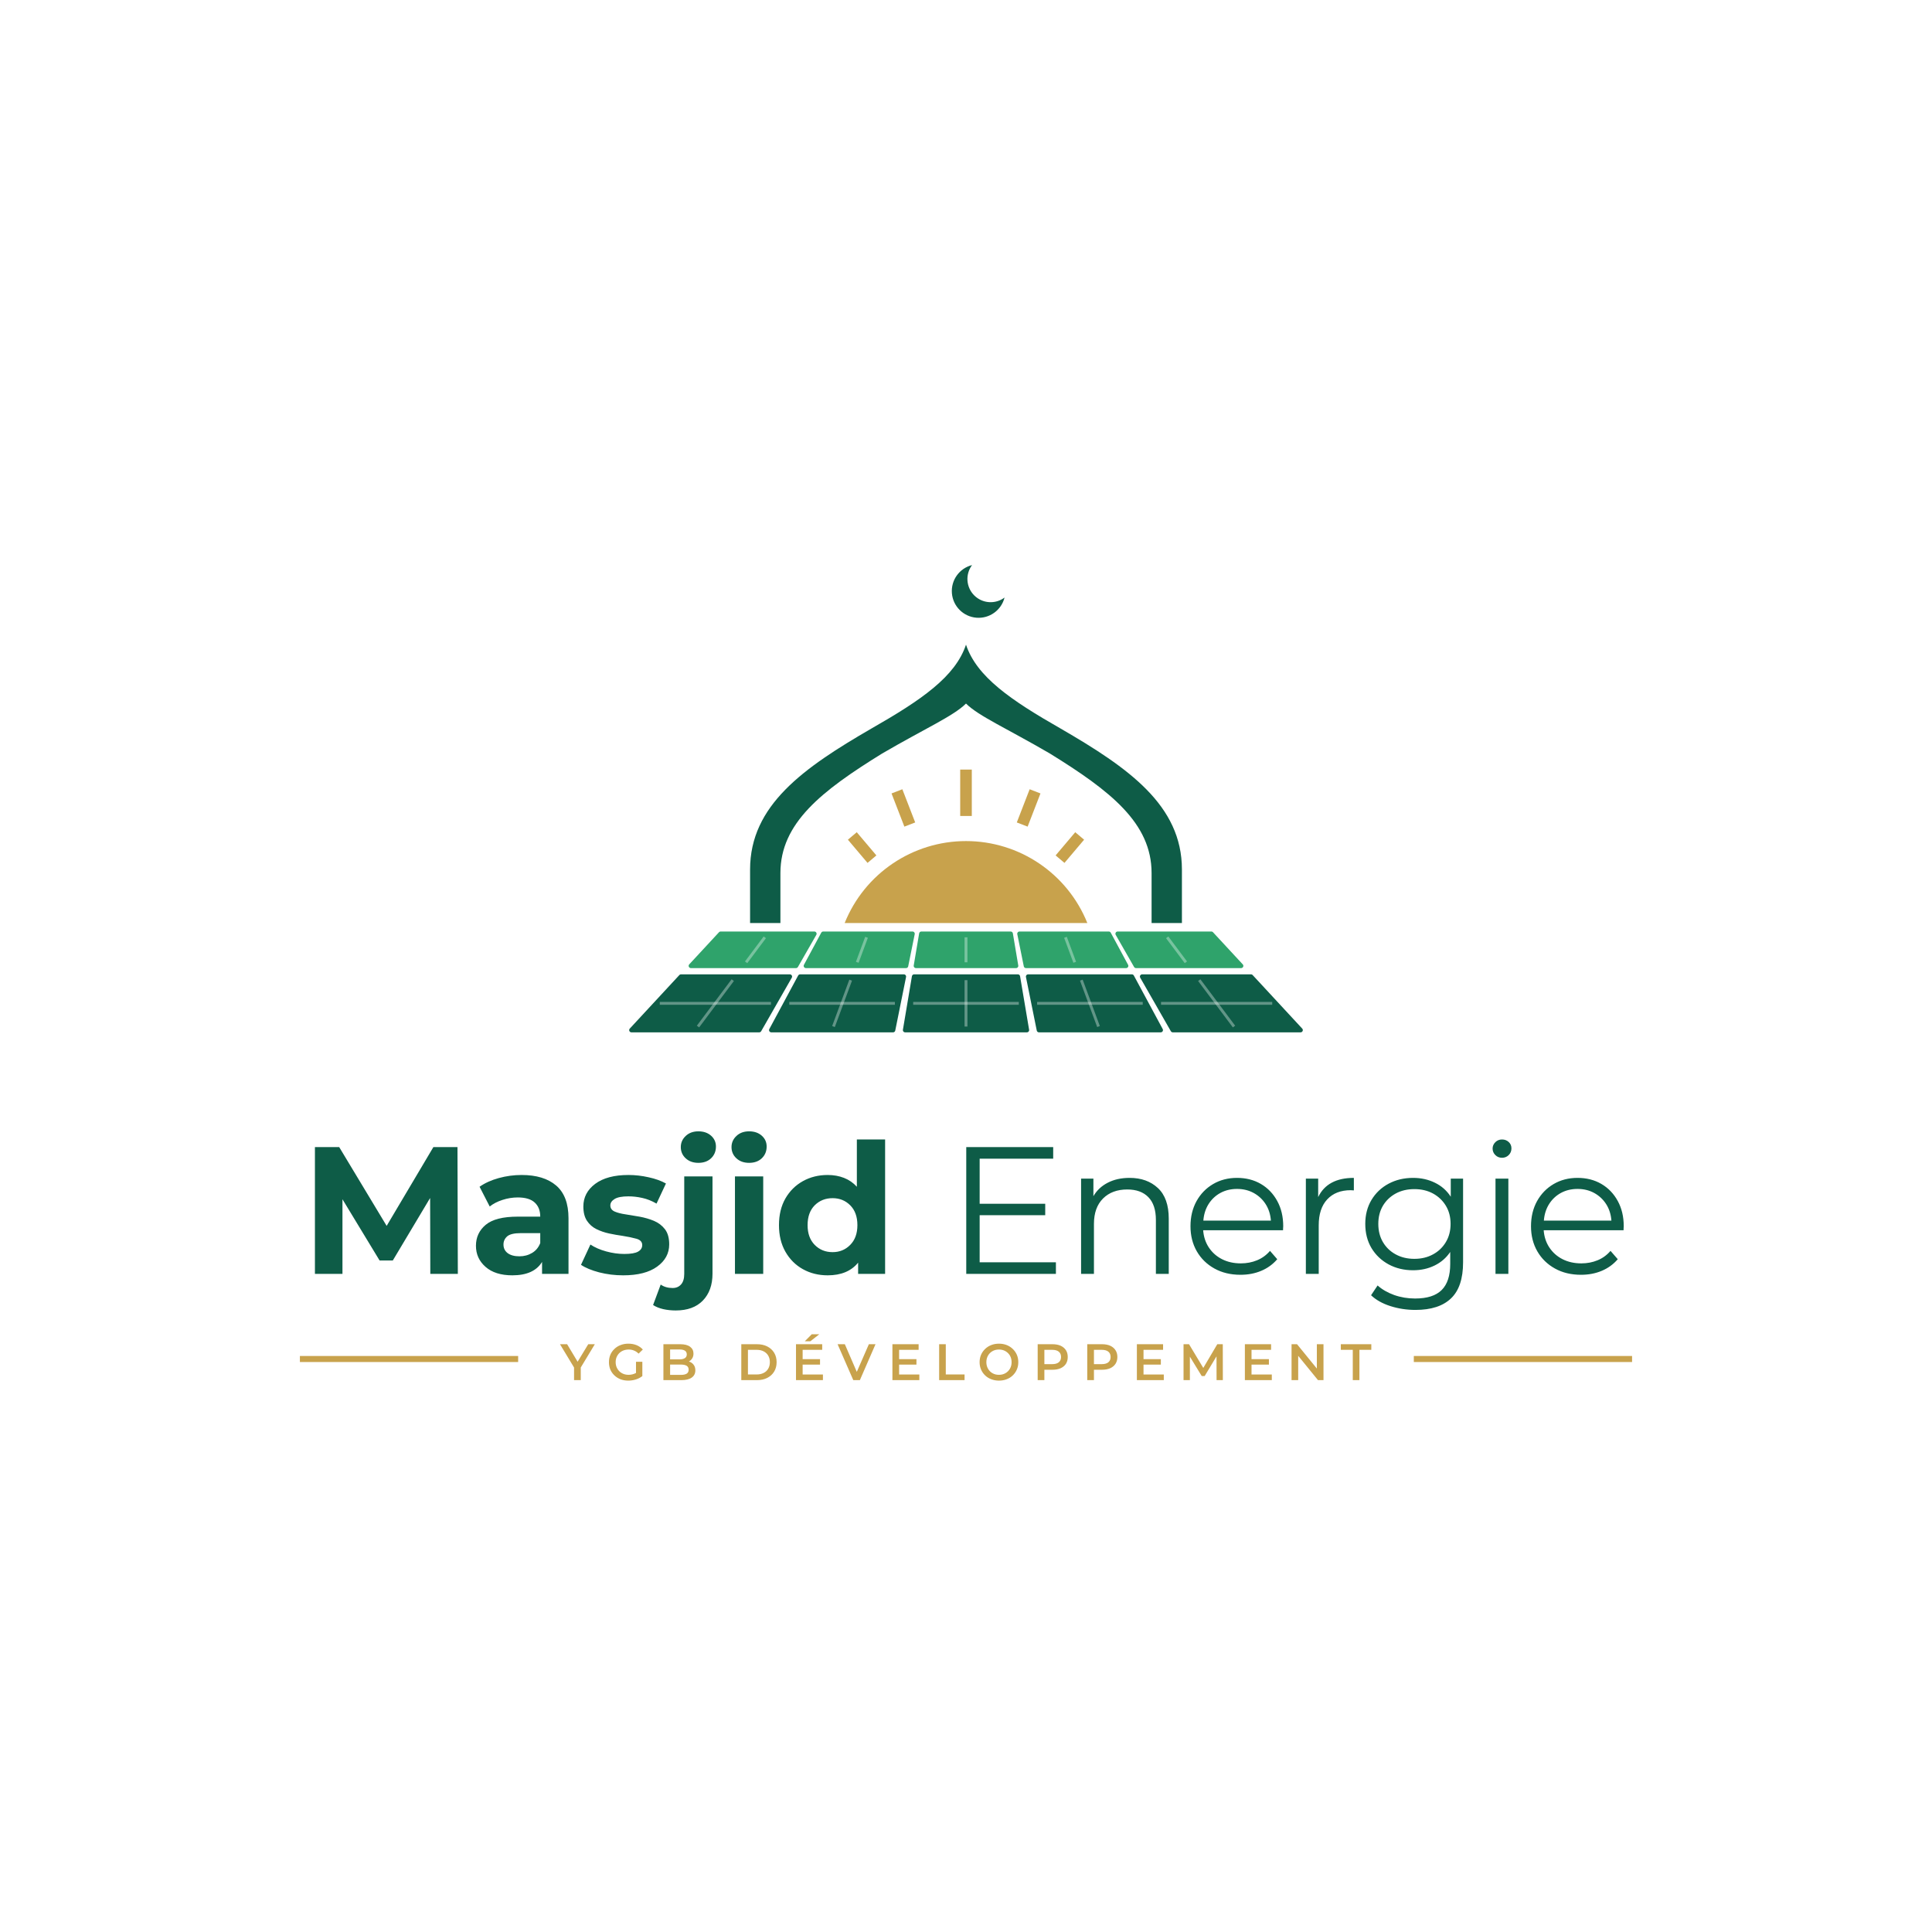
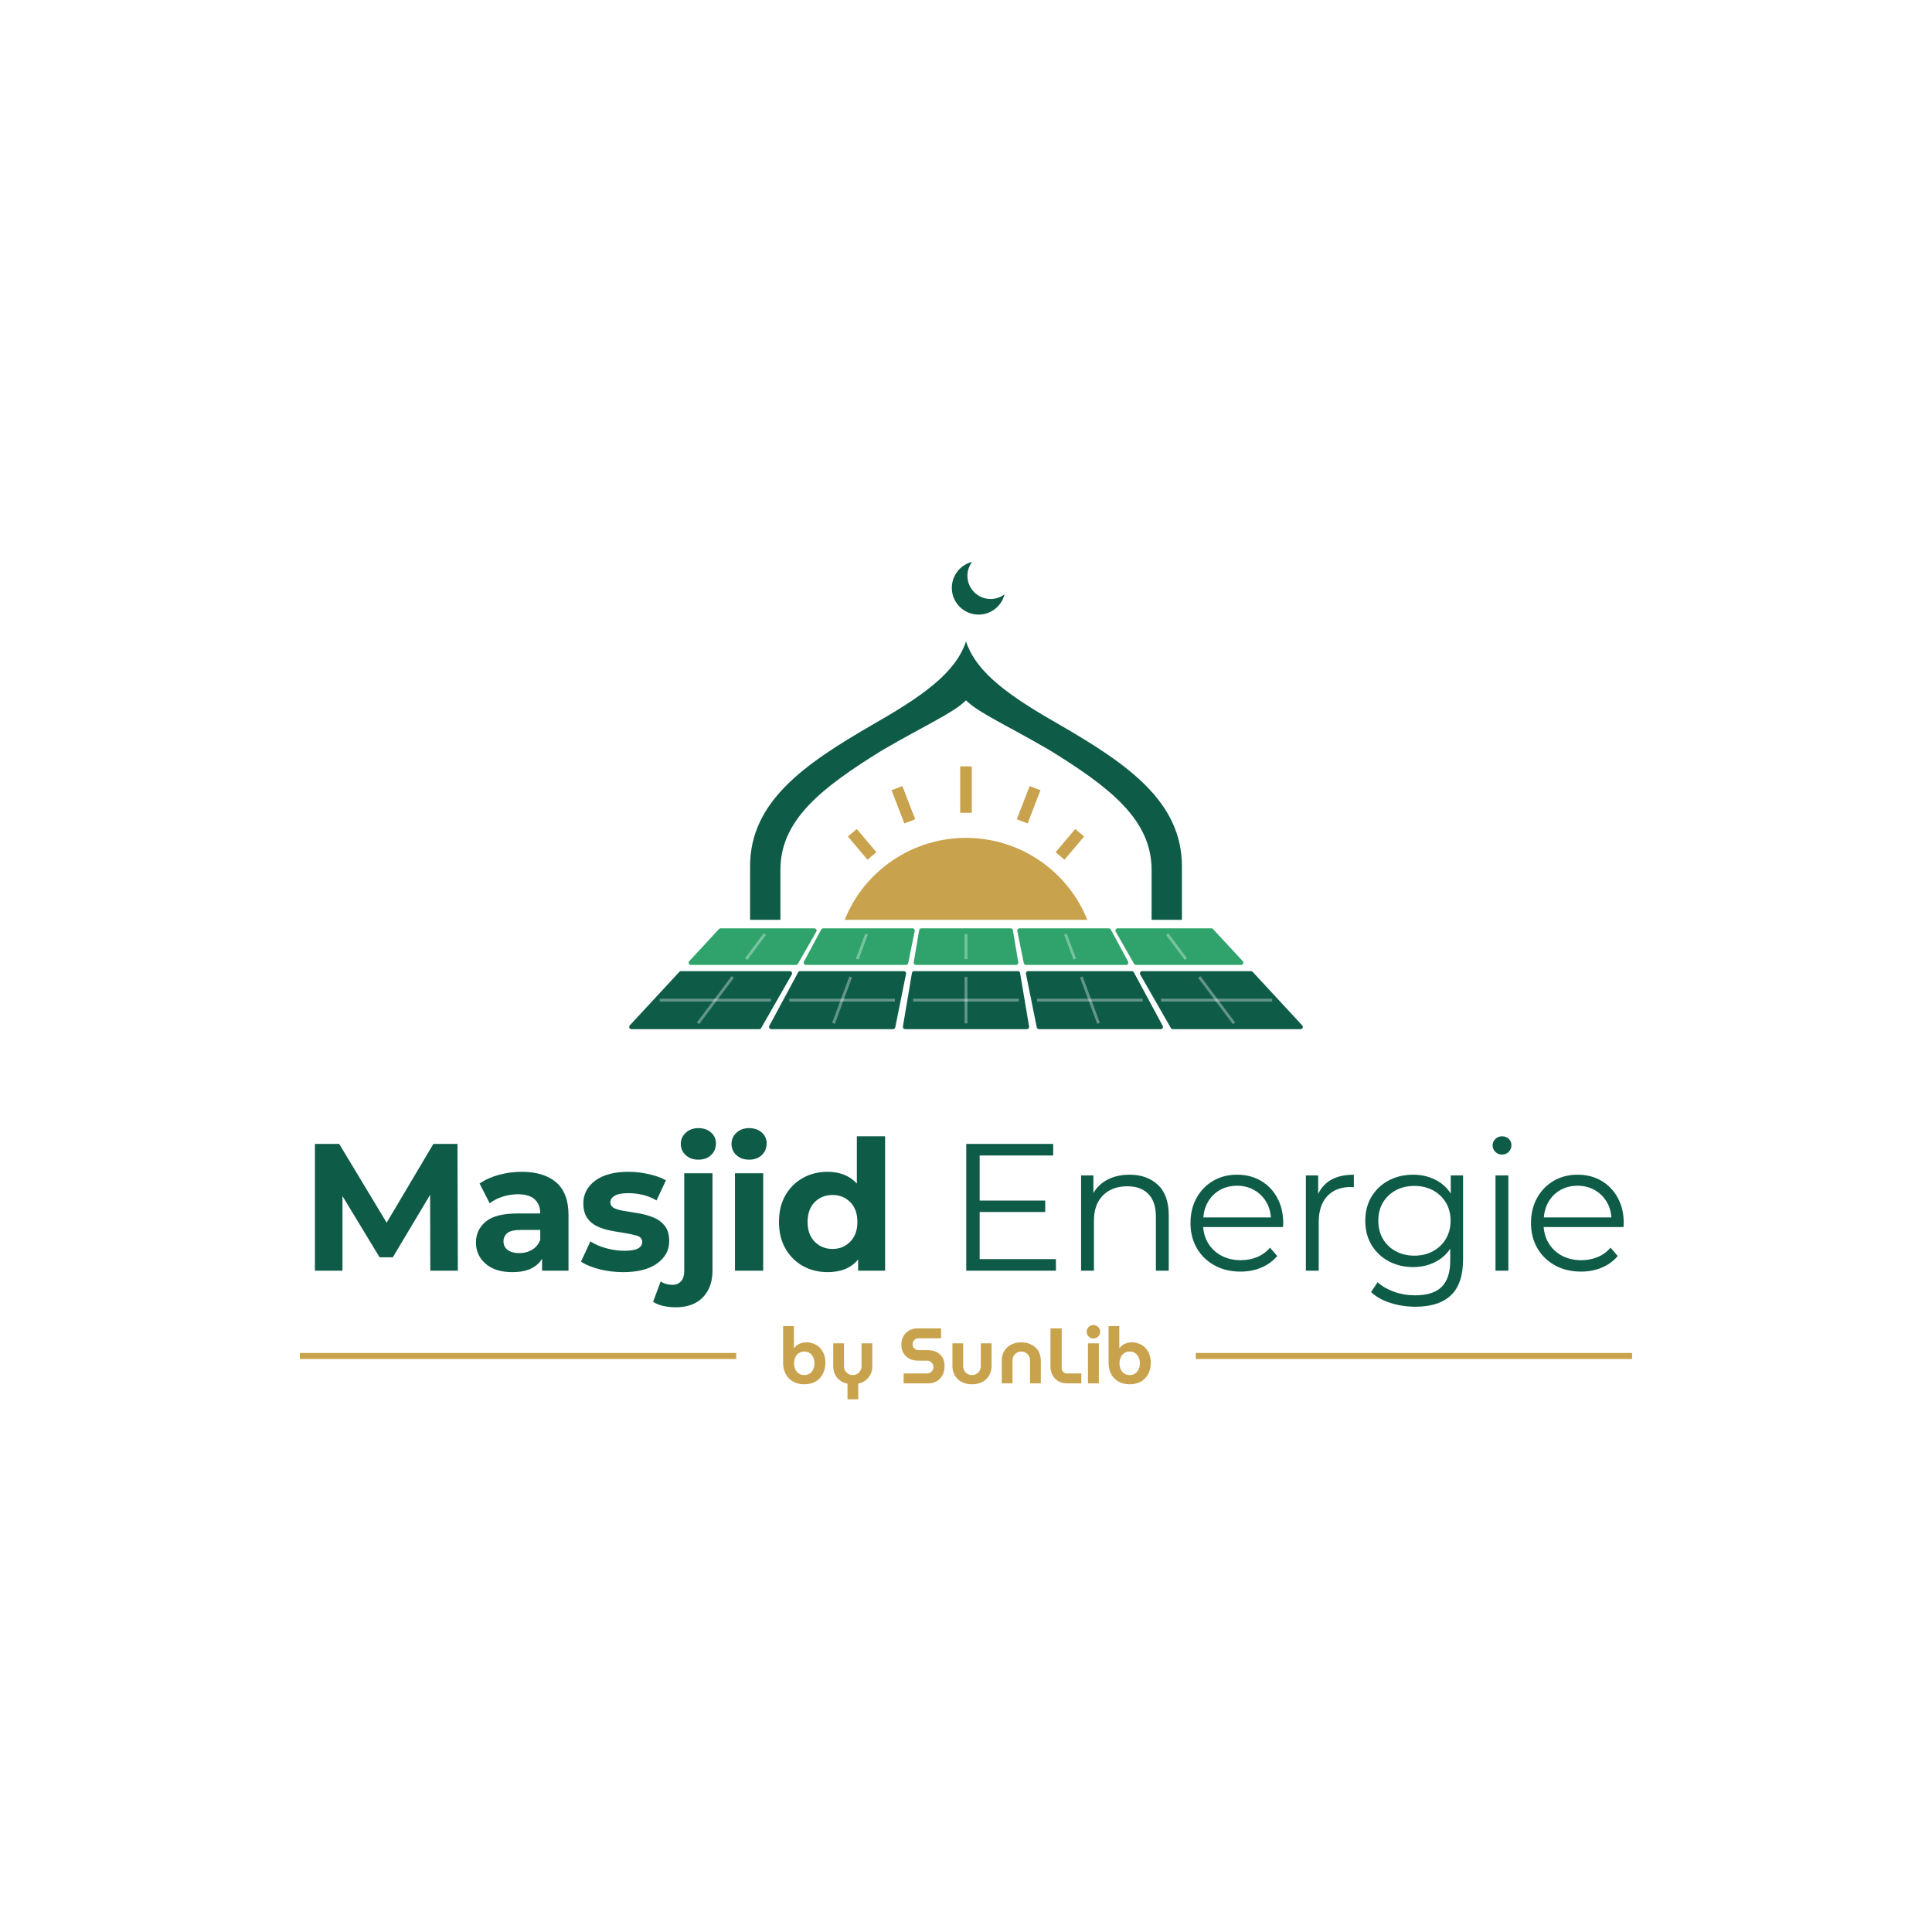
<svg xmlns="http://www.w3.org/2000/svg" viewBox="0 0 400 400" width="2160" height="2160">
  <rect width="400" height="400" fill="#ffffff" />
-   <svg x="125" y="114.259" width="150" height="101.97" viewBox="0 0 406 276">
+   <svg x="125" y="113.597" width="150" height="101.97" viewBox="0 0 406 276">
    <path d="M206.4 7.4A15 15 0 1 0 224.6 25.6A13 13 0 0 1 206.4 7.4Z" fill="#0e5c47" />
    <path d="M82 208L82 178C82 142 112 121 150 99C178 83 197 70 203 52C209 70 228 83 256 99C294 121 324 142 324 178L324 208L307 208L307 180C307 152 284 134 250 113C226 99 210 92 203 85C196 92 180 99 156 113C122 134 99 152 99 180L99 208Z" fill="#0e5c47" />
    <g stroke="#c8a24c" stroke-width="6.5">
      <line x1="203" y1="148" x2="203" y2="122" />
      <line x1="171.5" y1="152.8" x2="164.3" y2="134.2" />
      <line x1="234.5" y1="152.8" x2="241.7" y2="134.2" />
      <line x1="150.3" y1="172.2" x2="139.3" y2="159.2" />
      <line x1="255.7" y1="172.2" x2="266.7" y2="159.2" />
    </g>
    <path d="M135 208A73.3 73.3 0 0 1 271 208Z" fill="#c8a24c" />
    <g fill="#2fa36b" stroke="#2fa36b" stroke-width="2.5" stroke-linejoin="round">
      <polygon points="65.5,214 118.03,214 107.73,232 48.83,232" />
      <polygon points="122.98,214 173.03,214 169.39,232 113.28,232" />
      <polygon points="177.98,214 228.03,214 231.06,232 174.94,232" />
      <polygon points="232.97,214 283.02,214 292.73,232 236.61,232" />
      <polygon points="287.98,214 340.5,214 357.17,232 298.27,232" />
    </g>
    <g fill="#0e5c47" stroke="#0e5c47" stroke-width="2.5" stroke-linejoin="round">
      <polygon points="43.28,238 104.29,238 87.13,268 15.5,268" />
      <polygon points="110.04,238 168.18,238 162.13,268 93.88,268" />
      <polygon points="173.93,238 232.07,238 237.13,268 168.88,268" />
      <polygon points="237.82,238 295.96,238 312.13,268 243.88,268" />
      <polygon points="301.71,238 362.72,238 390.5,268 318.88,268" />
    </g>
    <g stroke="#ffffff" stroke-opacity="0.35" stroke-width="1.6">
      <line x1="90.26" y1="216" x2="79.78" y2="230" />
      <line x1="147.26" y1="216" x2="142.07" y2="230" />
      <line x1="203" y1="216" x2="203" y2="230" />
      <line x1="258.74" y1="216" x2="263.93" y2="230" />
      <line x1="315.74" y1="216" x2="326.22" y2="230" />
      <line x1="72.29" y1="240" x2="52.81" y2="266" />
      <line x1="138.37" y1="240" x2="128.74" y2="266" />
      <line x1="203" y1="240" x2="203" y2="266" />
      <line x1="267.63" y1="240" x2="277.26" y2="266" />
      <line x1="333.71" y1="240" x2="353.19" y2="266" />
      <line x1="31.39" y1="253" x2="93.71" y2="253" />
      <line x1="103.96" y1="253" x2="163.15" y2="253" />
      <line x1="173.4" y1="253" x2="232.6" y2="253" />
      <line x1="242.85" y1="253" x2="302.04" y2="253" />
      <line x1="312.29" y1="253" x2="374.61" y2="253" />
    </g>
  </svg>
-   <g transform="translate(62.09 234.23) scale(1.25)">
+   <g transform="translate(62.09 233.57) scale(1.25)">
    <path fill="#0e5c47" d="M7.05 23.61L2.49 23.61L2.49 2.61L6.51 2.61L14.37 15.66L22.11 2.61L26.10 2.61L26.16 23.61L21.60 23.61L21.57 11.04L15.39 21.39L13.20 21.39L7.05 11.25L7.05 23.61ZM44.49 23.61L40.11 23.61L40.11 21.63Q38.76 23.85 35.19 23.85L35.19 23.85Q32.34 23.85 30.75 22.45Q29.16 21.06 29.16 18.96L29.16 18.96Q29.16 16.83 30.78 15.48Q32.40 14.13 36.09 14.13L36.09 14.13L39.81 14.13L39.81 14.13Q39.81 12.63 38.89 11.79Q37.98 10.95 36.09 10.95L36.09 10.95Q34.80 10.95 33.55 11.36Q32.31 11.76 31.44 12.45L31.44 12.45L29.76 9.18Q31.08 8.25 32.94 7.74Q34.80 7.23 36.72 7.23L36.72 7.23Q40.41 7.23 42.45 8.98Q44.49 10.74 44.49 14.40L44.49 14.40L44.49 23.61ZM39.81 18.51L39.81 18.51L39.81 16.86L36.60 16.86Q34.95 16.86 34.33 17.40Q33.72 17.94 33.72 18.75L33.72 18.75Q33.72 19.65 34.42 20.18Q35.13 20.70 36.36 20.70L36.36 20.70Q37.53 20.70 38.46 20.14Q39.39 19.59 39.81 18.51ZM53.55 23.85L53.55 23.85Q51.48 23.85 49.57 23.36Q47.67 22.86 46.56 22.11L46.56 22.11L48.12 18.75Q49.20 19.47 50.73 19.89Q52.26 20.31 53.73 20.31L53.73 20.31Q55.35 20.31 56.02 19.92Q56.70 19.53 56.70 18.84L56.70 18.84Q56.70 18.06 55.74 17.79Q54.78 17.52 53.43 17.31L53.43 17.31Q52.35 17.16 51.22 16.92Q50.10 16.68 49.12 16.20Q48.15 15.72 47.55 14.82Q46.95 13.92 46.95 12.45L46.95 12.45Q46.95 10.17 48.91 8.70Q50.88 7.23 54.42 7.23L54.42 7.23Q56.07 7.23 57.76 7.61Q59.46 7.98 60.63 8.64L60.63 8.64L59.07 11.97Q57.87 11.28 56.70 11.03Q55.53 10.77 54.42 10.77L54.42 10.77Q52.83 10.77 52.12 11.21Q51.42 11.64 51.42 12.27L51.42 12.27Q51.42 12.96 52.12 13.28Q52.83 13.59 53.94 13.75Q55.05 13.92 56.29 14.14Q57.54 14.37 58.65 14.83Q59.76 15.30 60.46 16.21Q61.17 17.13 61.17 18.72L61.17 18.72Q61.17 20.97 59.17 22.41Q57.18 23.85 53.55 23.85ZM62.25 29.67L62.25 29.67Q61.17 29.67 60.18 29.45Q59.19 29.22 58.50 28.77L58.50 28.77L59.76 25.38Q60.57 25.95 61.74 25.95L61.74 25.95Q62.61 25.95 63.13 25.36Q63.66 24.78 63.66 23.61L63.66 23.61L63.66 7.47L68.34 7.47L68.34 23.58Q68.34 26.37 66.75 28.02Q65.16 29.67 62.25 29.67ZM66.00 5.22L66.00 5.22Q64.71 5.22 63.90 4.47Q63.09 3.72 63.09 2.61L63.09 2.61Q63.09 1.53 63.90 0.77Q64.71 0 66.00 0L66.00 0Q67.29 0 68.10 0.72Q68.91 1.44 68.91 2.52L68.91 2.52Q68.91 3.69 68.11 4.46Q67.32 5.22 66.00 5.22ZM76.74 23.61L72.06 23.61L72.06 7.47L76.74 7.47L76.74 23.61ZM74.40 5.22L74.40 5.22Q73.11 5.22 72.30 4.47Q71.49 3.72 71.49 2.61L71.49 2.61Q71.49 1.53 72.30 0.77Q73.11 0 74.40 0L74.40 0Q75.69 0 76.50 0.72Q77.31 1.44 77.31 2.52L77.31 2.52Q77.31 3.69 76.51 4.46Q75.72 5.22 74.40 5.22ZM87.42 23.85L87.42 23.85Q85.14 23.85 83.31 22.83Q81.48 21.81 80.41 19.93Q79.35 18.06 79.35 15.54L79.35 15.54Q79.35 12.99 80.41 11.13Q81.48 9.27 83.31 8.25Q85.14 7.23 87.42 7.23L87.42 7.23Q88.89 7.23 90.12 7.71Q91.35 8.19 92.25 9.18L92.25 9.18L92.25 1.35L96.93 1.35L96.93 23.61L92.46 23.61L92.46 21.75Q90.75 23.85 87.42 23.85ZM88.23 20.01L88.23 20.01Q89.97 20.01 91.15 18.81Q92.34 17.61 92.34 15.54L92.34 15.54Q92.34 13.44 91.15 12.25Q89.97 11.07 88.23 11.07L88.23 11.07Q86.46 11.07 85.27 12.25Q84.09 13.44 84.09 15.54L84.09 15.54Q84.09 17.61 85.27 18.81Q86.46 20.01 88.23 20.01Z" />
    <path fill="#0e5c47" d="M125.22 23.61L110.37 23.61L110.37 2.61L124.77 2.61L124.77 4.53L112.59 4.53L112.59 12L123.45 12L123.45 13.89L112.59 13.89L112.59 21.69L125.22 21.69L125.22 23.61ZM131.52 23.61L129.39 23.61L129.39 7.83L131.43 7.83L131.43 10.74Q132.27 9.30 133.81 8.51Q135.36 7.71 137.43 7.71L137.43 7.71Q140.31 7.71 142.11 9.39Q143.91 11.07 143.91 14.46L143.91 14.46L143.91 23.61L141.78 23.61L141.78 14.67Q141.78 12.18 140.53 10.90Q139.29 9.63 137.04 9.63L137.04 9.63Q134.52 9.63 133.02 11.13Q131.52 12.63 131.52 15.33L131.52 15.33L131.52 23.61ZM155.79 23.76L155.79 23.76Q153.33 23.76 151.47 22.72Q149.61 21.69 148.56 19.88Q147.51 18.06 147.51 15.72L147.51 15.72Q147.51 13.38 148.51 11.56Q149.52 9.75 151.26 8.73Q153.00 7.71 155.22 7.71L155.22 7.71Q157.44 7.71 159.16 8.71Q160.89 9.72 161.88 11.54Q162.87 13.35 162.87 15.72L162.87 15.72Q162.87 15.87 162.85 16.04Q162.84 16.20 162.84 16.38L162.84 16.38L149.61 16.38Q149.73 18 150.55 19.24Q151.38 20.49 152.74 21.18Q154.11 21.87 155.85 21.87L155.85 21.87Q157.29 21.87 158.53 21.36Q159.78 20.85 160.68 19.80L160.68 19.80L161.88 21.18Q160.80 22.44 159.24 23.10Q157.68 23.76 155.79 23.76ZM149.64 14.79L149.64 14.79L160.83 14.79Q160.71 13.23 159.96 12.06Q159.21 10.89 157.98 10.21Q156.75 9.54 155.22 9.54L155.22 9.54Q153.69 9.54 152.47 10.20Q151.26 10.86 150.51 12.04Q149.76 13.23 149.64 14.79ZM168.75 23.61L166.62 23.61L166.62 7.83L168.66 7.83L168.66 10.89Q170.19 7.71 174.57 7.71L174.57 7.71L174.57 9.78Q174.42 9.78 174.30 9.77Q174.18 9.75 174.06 9.75L174.06 9.75Q171.57 9.75 170.16 11.27Q168.75 12.78 168.75 15.57L168.75 15.57L168.75 23.61ZM184.77 29.58L184.77 29.58Q182.61 29.58 180.63 28.95Q178.65 28.32 177.42 27.15L177.42 27.15L178.50 25.53Q179.61 26.52 181.24 27.11Q182.88 27.69 184.71 27.69L184.71 27.69Q187.71 27.69 189.12 26.28Q190.53 24.87 190.53 21.96L190.53 21.96L190.53 19.98Q189.54 21.45 187.93 22.23Q186.33 23.01 184.38 23.01L184.38 23.01Q182.13 23.01 180.33 22.04Q178.53 21.06 177.49 19.34Q176.46 17.61 176.46 15.33L176.46 15.33Q176.46 13.08 177.49 11.36Q178.53 9.63 180.33 8.67Q182.13 7.71 184.38 7.71L184.38 7.71Q186.36 7.71 187.99 8.51Q189.63 9.30 190.62 10.83L190.62 10.83L190.62 7.83L192.66 7.83L192.66 21.69Q192.66 25.77 190.66 27.67Q188.67 29.58 184.77 29.58ZM184.59 21.12L184.59 21.12Q186.33 21.12 187.68 20.38Q189.03 19.65 189.81 18.34Q190.59 17.04 190.59 15.33L190.59 15.33Q190.59 13.62 189.81 12.33Q189.03 11.04 187.68 10.30Q186.33 9.57 184.59 9.57L184.59 9.57Q182.85 9.57 181.50 10.30Q180.15 11.04 179.38 12.33Q178.62 13.62 178.62 15.33L178.62 15.33Q178.62 17.04 179.38 18.34Q180.15 19.65 181.50 20.38Q182.85 21.12 184.59 21.12ZM200.16 23.61L198.03 23.61L198.03 7.83L200.16 7.83L200.16 23.61ZM199.11 4.38L199.11 4.38Q198.45 4.38 198.00 3.93Q197.55 3.48 197.55 2.85L197.55 2.85Q197.55 2.25 198.00 1.80Q198.45 1.35 199.11 1.35L199.11 1.35Q199.77 1.35 200.22 1.77Q200.67 2.19 200.67 2.82L200.67 2.82Q200.67 3.48 200.22 3.93Q199.77 4.38 199.11 4.38ZM212.19 23.76L212.19 23.76Q209.73 23.76 207.87 22.72Q206.01 21.69 204.96 19.88Q203.91 18.06 203.91 15.72L203.91 15.72Q203.91 13.38 204.91 11.56Q205.92 9.75 207.66 8.73Q209.40 7.71 211.62 7.71L211.62 7.71Q213.84 7.71 215.56 8.71Q217.29 9.72 218.28 11.54Q219.27 13.35 219.27 15.72L219.27 15.72Q219.27 15.87 219.25 16.04Q219.24 16.20 219.24 16.38L219.24 16.38L206.01 16.38Q206.13 18 206.95 19.24Q207.78 20.49 209.14 21.18Q210.51 21.87 212.25 21.87L212.25 21.87Q213.69 21.87 214.93 21.36Q216.18 20.85 217.08 19.80L217.08 19.80L218.28 21.18Q217.20 22.44 215.64 23.10Q214.08 23.76 212.19 23.76ZM206.04 14.79L206.04 14.79L217.23 14.79Q217.11 13.23 216.36 12.06Q215.61 10.89 214.38 10.21Q213.15 9.54 211.62 9.54L211.62 9.54Q210.09 9.54 208.87 10.20Q207.66 10.86 206.91 12.04Q206.16 13.23 206.04 14.79Z" />
-     <path fill="#c8a24c" d="M46.52 41.21L45.41 41.21L45.41 39.12L43.08 35.26L44.26 35.26L46.00 38.16L47.76 35.26L48.85 35.26L46.52 39.12L46.52 41.21ZM54.39 41.29L54.39 41.29Q53.69 41.29 53.11 41.07Q52.53 40.84 52.10 40.43Q51.66 40.02 51.42 39.46Q51.19 38.90 51.19 38.23L51.19 38.23Q51.19 37.57 51.42 37.01Q51.66 36.45 52.10 36.04Q52.53 35.62 53.12 35.40Q53.71 35.17 54.41 35.17L54.41 35.17Q55.16 35.17 55.77 35.42Q56.38 35.67 56.80 36.14L56.80 36.14L56.10 36.82Q55.75 36.47 55.34 36.31Q54.93 36.14 54.46 36.14L54.46 36.14Q53.83 36.14 53.34 36.41Q52.85 36.68 52.58 37.15Q52.30 37.62 52.30 38.23L52.30 38.23Q52.30 38.84 52.58 39.31Q52.85 39.79 53.34 40.06Q53.82 40.33 54.45 40.33L54.45 40.33Q54.77 40.33 55.08 40.25Q55.39 40.18 55.67 40.02L55.67 40.02L55.67 38.17L56.72 38.17L56.72 40.54Q56.25 40.91 55.64 41.10Q55.02 41.29 54.39 41.29ZM63.17 41.21L60.21 41.21L60.21 35.26L63.00 35.26Q64.07 35.26 64.63 35.68Q65.19 36.10 65.19 36.81L65.19 36.81Q65.19 37.27 64.98 37.60Q64.77 37.94 64.43 38.12L64.43 38.12Q64.91 38.27 65.20 38.64Q65.50 39.02 65.50 39.59L65.50 39.59Q65.50 40.36 64.91 40.78Q64.32 41.21 63.17 41.21L63.17 41.21ZM61.32 38.63L61.32 40.34L63.10 40.34Q63.72 40.34 64.06 40.14Q64.39 39.93 64.39 39.48L64.39 39.48Q64.39 39.04 64.06 38.83Q63.72 38.63 63.10 38.63L63.10 38.63L61.32 38.63ZM61.32 36.13L61.32 37.77L62.88 37.77Q63.46 37.77 63.77 37.56Q64.08 37.36 64.08 36.95L64.08 36.95Q64.08 36.53 63.77 36.33Q63.46 36.13 62.88 36.13L62.88 36.13L61.32 36.13ZM75.71 41.21L73.11 41.21L73.11 35.26L75.71 35.26Q76.68 35.26 77.41 35.63Q78.14 36.00 78.55 36.67Q78.96 37.34 78.96 38.23L78.96 38.23Q78.96 39.13 78.55 39.80Q78.14 40.47 77.41 40.84Q76.68 41.21 75.71 41.21L75.71 41.21ZM74.21 36.19L74.21 40.27L75.66 40.27Q76.32 40.27 76.81 40.02Q77.31 39.77 77.57 39.31Q77.84 38.85 77.84 38.23L77.84 38.23Q77.84 37.61 77.57 37.15Q77.31 36.70 76.81 36.44Q76.32 36.19 75.66 36.19L75.66 36.19L74.21 36.19ZM86.63 41.21L82.17 41.21L82.17 35.26L86.51 35.26L86.51 36.19L83.27 36.19L83.27 37.73L86.15 37.73L86.15 38.64L83.27 38.64L83.27 40.28L86.63 40.28L86.63 41.21ZM84.55 34.77L83.63 34.77L84.78 33.61L86.03 33.61L84.55 34.77ZM92.75 41.21L91.66 41.21L89.06 35.26L90.26 35.26L92.24 39.84L94.24 35.26L95.34 35.26L92.75 41.21ZM102.60 41.21L98.14 41.21L98.14 35.26L102.48 35.26L102.48 36.19L99.25 36.19L99.25 37.73L102.12 37.73L102.12 38.64L99.25 38.64L99.25 40.28L102.60 40.28L102.60 41.21ZM110.09 41.21L105.88 41.21L105.88 35.26L106.98 35.26L106.98 40.27L110.09 40.27L110.09 41.21ZM115.79 41.29L115.79 41.29Q115.10 41.29 114.51 41.06Q113.92 40.84 113.49 40.42Q113.06 40.01 112.82 39.45Q112.58 38.90 112.58 38.23L112.58 38.23Q112.58 37.57 112.82 37.01Q113.06 36.46 113.49 36.05Q113.92 35.63 114.51 35.40Q115.10 35.17 115.79 35.17L115.79 35.17Q116.48 35.17 117.07 35.40Q117.65 35.63 118.08 36.05Q118.51 36.46 118.75 37.01Q118.99 37.57 118.99 38.23L118.99 38.23Q118.99 38.90 118.75 39.45Q118.51 40.01 118.08 40.42Q117.65 40.84 117.07 41.06Q116.48 41.29 115.79 41.29ZM115.79 40.33L115.79 40.33Q116.39 40.33 116.86 40.06Q117.33 39.79 117.61 39.31Q117.88 38.84 117.88 38.23L117.88 38.23Q117.88 37.63 117.61 37.15Q117.33 36.68 116.86 36.41Q116.39 36.14 115.79 36.14L115.79 36.14Q115.18 36.14 114.71 36.41Q114.24 36.68 113.97 37.15Q113.70 37.63 113.70 38.23L113.70 38.23Q113.70 38.84 113.97 39.31Q114.24 39.79 114.71 40.06Q115.18 40.33 115.79 40.33ZM123.31 41.21L122.20 41.21L122.20 35.26L124.65 35.26Q125.43 35.26 126.00 35.51Q126.57 35.77 126.88 36.25Q127.18 36.72 127.18 37.38L127.18 37.38Q127.18 38.03 126.88 38.51Q126.57 38.98 126.00 39.24Q125.43 39.49 124.65 39.49L124.65 39.49L123.31 39.49L123.31 41.21ZM123.31 36.19L123.31 38.56L124.60 38.56Q125.33 38.56 125.70 38.25Q126.07 37.94 126.07 37.38L126.07 37.38Q126.07 36.81 125.70 36.50Q125.33 36.19 124.60 36.19L124.60 36.19L123.31 36.19ZM131.52 41.21L130.41 41.21L130.41 35.26L132.86 35.26Q133.64 35.26 134.21 35.51Q134.78 35.77 135.09 36.25Q135.40 36.72 135.40 37.38L135.40 37.38Q135.40 38.03 135.09 38.51Q134.78 38.98 134.21 39.24Q133.64 39.49 132.86 39.49L132.86 39.49L131.52 39.49L131.52 41.21ZM131.52 36.19L131.52 38.56L132.81 38.56Q133.54 38.56 133.91 38.25Q134.28 37.94 134.28 37.38L134.28 37.38Q134.28 36.81 133.91 36.50Q133.54 36.19 132.81 36.19L132.81 36.19L131.52 36.19ZM143.09 41.21L138.63 41.21L138.63 35.26L142.97 35.26L142.97 36.19L139.73 36.19L139.73 37.73L142.60 37.73L142.60 38.64L139.73 38.64L139.73 40.28L143.09 40.28L143.09 41.21ZM147.41 41.21L146.36 41.21L146.36 35.26L147.27 35.26L149.63 39.19L151.95 35.26L152.86 35.26L152.87 41.21L151.83 41.21L151.82 37.27L149.86 40.53L149.37 40.53L147.41 37.32L147.41 41.21ZM160.98 41.21L156.52 41.21L156.52 35.26L160.86 35.26L160.86 36.19L157.62 36.19L157.62 37.73L160.50 37.73L160.50 38.64L157.62 38.64L157.62 40.28L160.98 40.28L160.98 41.21ZM165.35 41.21L164.25 41.21L164.25 35.26L165.16 35.26L168.44 39.29L168.44 35.26L169.54 35.26L169.54 41.21L168.63 41.21L165.35 37.18L165.35 41.21ZM175.49 41.21L174.39 41.21L174.39 36.19L172.41 36.19L172.41 35.26L177.46 35.26L177.46 36.19L175.49 36.19L175.49 41.21Z" />
-     <rect x="0.00" y="37.21" width="36.15" height="1" fill="#c8a24c" />
-     <rect x="184.50" y="37.21" width="36.15" height="1" fill="#c8a24c" />
+     <path fill="#c8a24c" d="M83.54 42.42L83.54 42.42Q82.47 42.42 81.69 41.98Q80.90 41.54 80.47 40.73Q80.04 39.92 80.04 38.82L80.04 38.82L80.04 32.78L81.82 32.78L81.82 36.46L81.84 36.46Q82.04 36.16 82.35 35.94Q82.65 35.72 83.04 35.60Q83.42 35.48 83.84 35.48L83.84 35.48Q84.81 35.48 85.53 35.91Q86.24 36.34 86.64 37.09Q87.04 37.84 87.04 38.82L87.04 38.82Q87.04 39.60 86.80 40.26Q86.57 40.92 86.13 41.40Q85.68 41.89 85.03 42.16Q84.38 42.42 83.54 42.42ZM83.54 40.90L83.54 40.90Q84.07 40.90 84.45 40.64Q84.83 40.38 85.03 39.94Q85.23 39.50 85.23 38.95L85.23 38.95Q85.23 38.41 85.03 37.97Q84.83 37.52 84.45 37.26Q84.07 37.00 83.54 37.00L83.54 37.00Q83.02 37.00 82.63 37.26Q82.25 37.52 82.05 37.97Q81.85 38.41 81.85 38.95L81.85 38.95Q81.85 39.50 82.05 39.94Q82.25 40.38 82.63 40.64Q83.02 40.90 83.54 40.90ZM92.48 44.91L90.70 44.91L90.70 42.33Q89.95 42.18 89.42 41.76Q88.89 41.35 88.61 40.74Q88.34 40.14 88.34 39.45L88.34 39.45L88.34 35.64L90.12 35.64L90.12 39.45Q90.12 39.85 90.31 40.18Q90.51 40.51 90.84 40.71Q91.17 40.90 91.57 40.90L91.57 40.90Q91.98 40.90 92.31 40.71Q92.64 40.51 92.83 40.18Q93.03 39.85 93.03 39.45L93.03 39.45L93.03 35.64L94.81 35.64L94.81 39.45Q94.81 40.14 94.54 40.73Q94.26 41.32 93.74 41.74Q93.22 42.16 92.48 42.32L92.48 42.32L92.48 44.91ZM104.13 42.27L100.00 42.27L100.00 40.63L103.90 40.63Q104.18 40.63 104.42 40.49Q104.65 40.34 104.79 40.10Q104.94 39.86 104.94 39.58L104.94 39.58Q104.94 39.28 104.79 39.04Q104.65 38.80 104.42 38.66Q104.18 38.51 103.90 38.51L103.90 38.51L102.38 38.51Q101.61 38.51 100.98 38.20Q100.36 37.89 99.99 37.30Q99.62 36.70 99.62 35.87L99.62 35.87Q99.62 35.05 99.97 34.45Q100.32 33.84 100.92 33.51Q101.52 33.17 102.25 33.17L102.25 33.17L106.20 33.17L106.20 34.81L102.43 34.81Q102.17 34.81 101.95 34.94Q101.73 35.08 101.60 35.30Q101.48 35.52 101.48 35.80L101.48 35.80Q101.48 36.07 101.60 36.29Q101.73 36.51 101.95 36.64Q102.17 36.77 102.43 36.77L102.43 36.77L104.00 36.77Q104.85 36.77 105.47 37.09Q106.09 37.42 106.44 38.00Q106.78 38.59 106.78 39.37L106.78 39.37Q106.78 40.29 106.42 40.94Q106.07 41.59 105.46 41.93Q104.86 42.27 104.13 42.27L104.13 42.27ZM111.32 42.42L111.32 42.42Q110.31 42.42 109.58 42.02Q108.85 41.62 108.47 40.94Q108.08 40.27 108.08 39.45L108.08 39.45L108.08 35.64L109.86 35.64L109.86 39.45Q109.86 39.85 110.06 40.18Q110.25 40.51 110.58 40.71Q110.92 40.90 111.32 40.90L111.32 40.90Q111.72 40.90 112.05 40.71Q112.39 40.51 112.58 40.18Q112.78 39.85 112.78 39.45L112.78 39.45L112.78 35.64L114.56 35.64L114.56 39.45Q114.56 40.27 114.17 40.94Q113.79 41.62 113.07 42.02Q112.35 42.42 111.32 42.42ZM118.03 42.27L116.25 42.27L116.25 38.46Q116.25 37.64 116.63 36.96Q117.01 36.29 117.74 35.89Q118.47 35.48 119.48 35.48L119.48 35.48Q120.51 35.48 121.23 35.89Q121.95 36.29 122.34 36.96Q122.72 37.64 122.72 38.46L122.72 38.46L122.72 42.27L120.94 42.27L120.94 38.46Q120.94 38.06 120.74 37.73Q120.55 37.39 120.22 37.20Q119.89 37.00 119.48 37.00L119.48 37.00Q119.08 37.00 118.75 37.20Q118.42 37.39 118.22 37.73Q118.03 38.06 118.03 38.46L118.03 38.46L118.03 42.27ZM129.43 42.27L127.02 42.27Q126.22 42.27 125.61 41.90Q125.00 41.53 124.66 40.91Q124.32 40.29 124.32 39.55L124.32 39.55L124.32 33.17L126.18 33.17L126.18 39.77Q126.18 40.12 126.43 40.38Q126.67 40.63 127.02 40.63L127.02 40.63L129.43 40.63L129.43 42.27ZM132.33 42.27L130.53 42.27L130.53 35.64L132.33 35.64L132.33 42.27ZM131.43 34.85L131.43 34.85Q130.98 34.85 130.64 34.51Q130.31 34.18 130.31 33.73L130.31 33.73Q130.31 33.27 130.64 32.94Q130.98 32.61 131.43 32.61L131.43 32.61Q131.89 32.61 132.22 32.94Q132.55 33.27 132.55 33.73L132.55 33.73Q132.55 34.18 132.22 34.51Q131.89 34.85 131.43 34.85ZM137.44 42.42L137.44 42.42Q136.37 42.42 135.58 41.98Q134.80 41.54 134.37 40.73Q133.94 39.92 133.94 38.82L133.94 38.82L133.94 32.78L135.72 32.78L135.72 36.46L135.73 36.46Q135.94 36.16 136.25 35.94Q136.55 35.72 136.94 35.60Q137.32 35.48 137.74 35.48L137.74 35.48Q138.71 35.48 139.43 35.91Q140.14 36.34 140.54 37.09Q140.93 37.84 140.93 38.82L140.93 38.82Q140.93 39.60 140.70 40.26Q140.47 40.92 140.02 41.40Q139.58 41.89 138.93 42.16Q138.28 42.42 137.44 42.42ZM137.44 40.90L137.44 40.90Q137.97 40.90 138.35 40.64Q138.72 40.38 138.92 39.94Q139.13 39.50 139.13 38.95L139.13 38.95Q139.13 38.41 138.92 37.97Q138.72 37.52 138.35 37.26Q137.97 37.00 137.44 37.00L137.44 37.00Q136.92 37.00 136.53 37.26Q136.15 37.52 135.95 37.97Q135.75 38.41 135.75 38.95L135.75 38.95Q135.75 39.50 135.95 39.94Q136.15 40.38 136.53 40.64Q136.92 40.90 137.44 40.90Z" />
+     <rect x="0.00" y="37.24" width="72.26" height="1" fill="#c8a24c" />
+     <rect x="148.39" y="37.24" width="72.26" height="1" fill="#c8a24c" />
  </g>
</svg>
